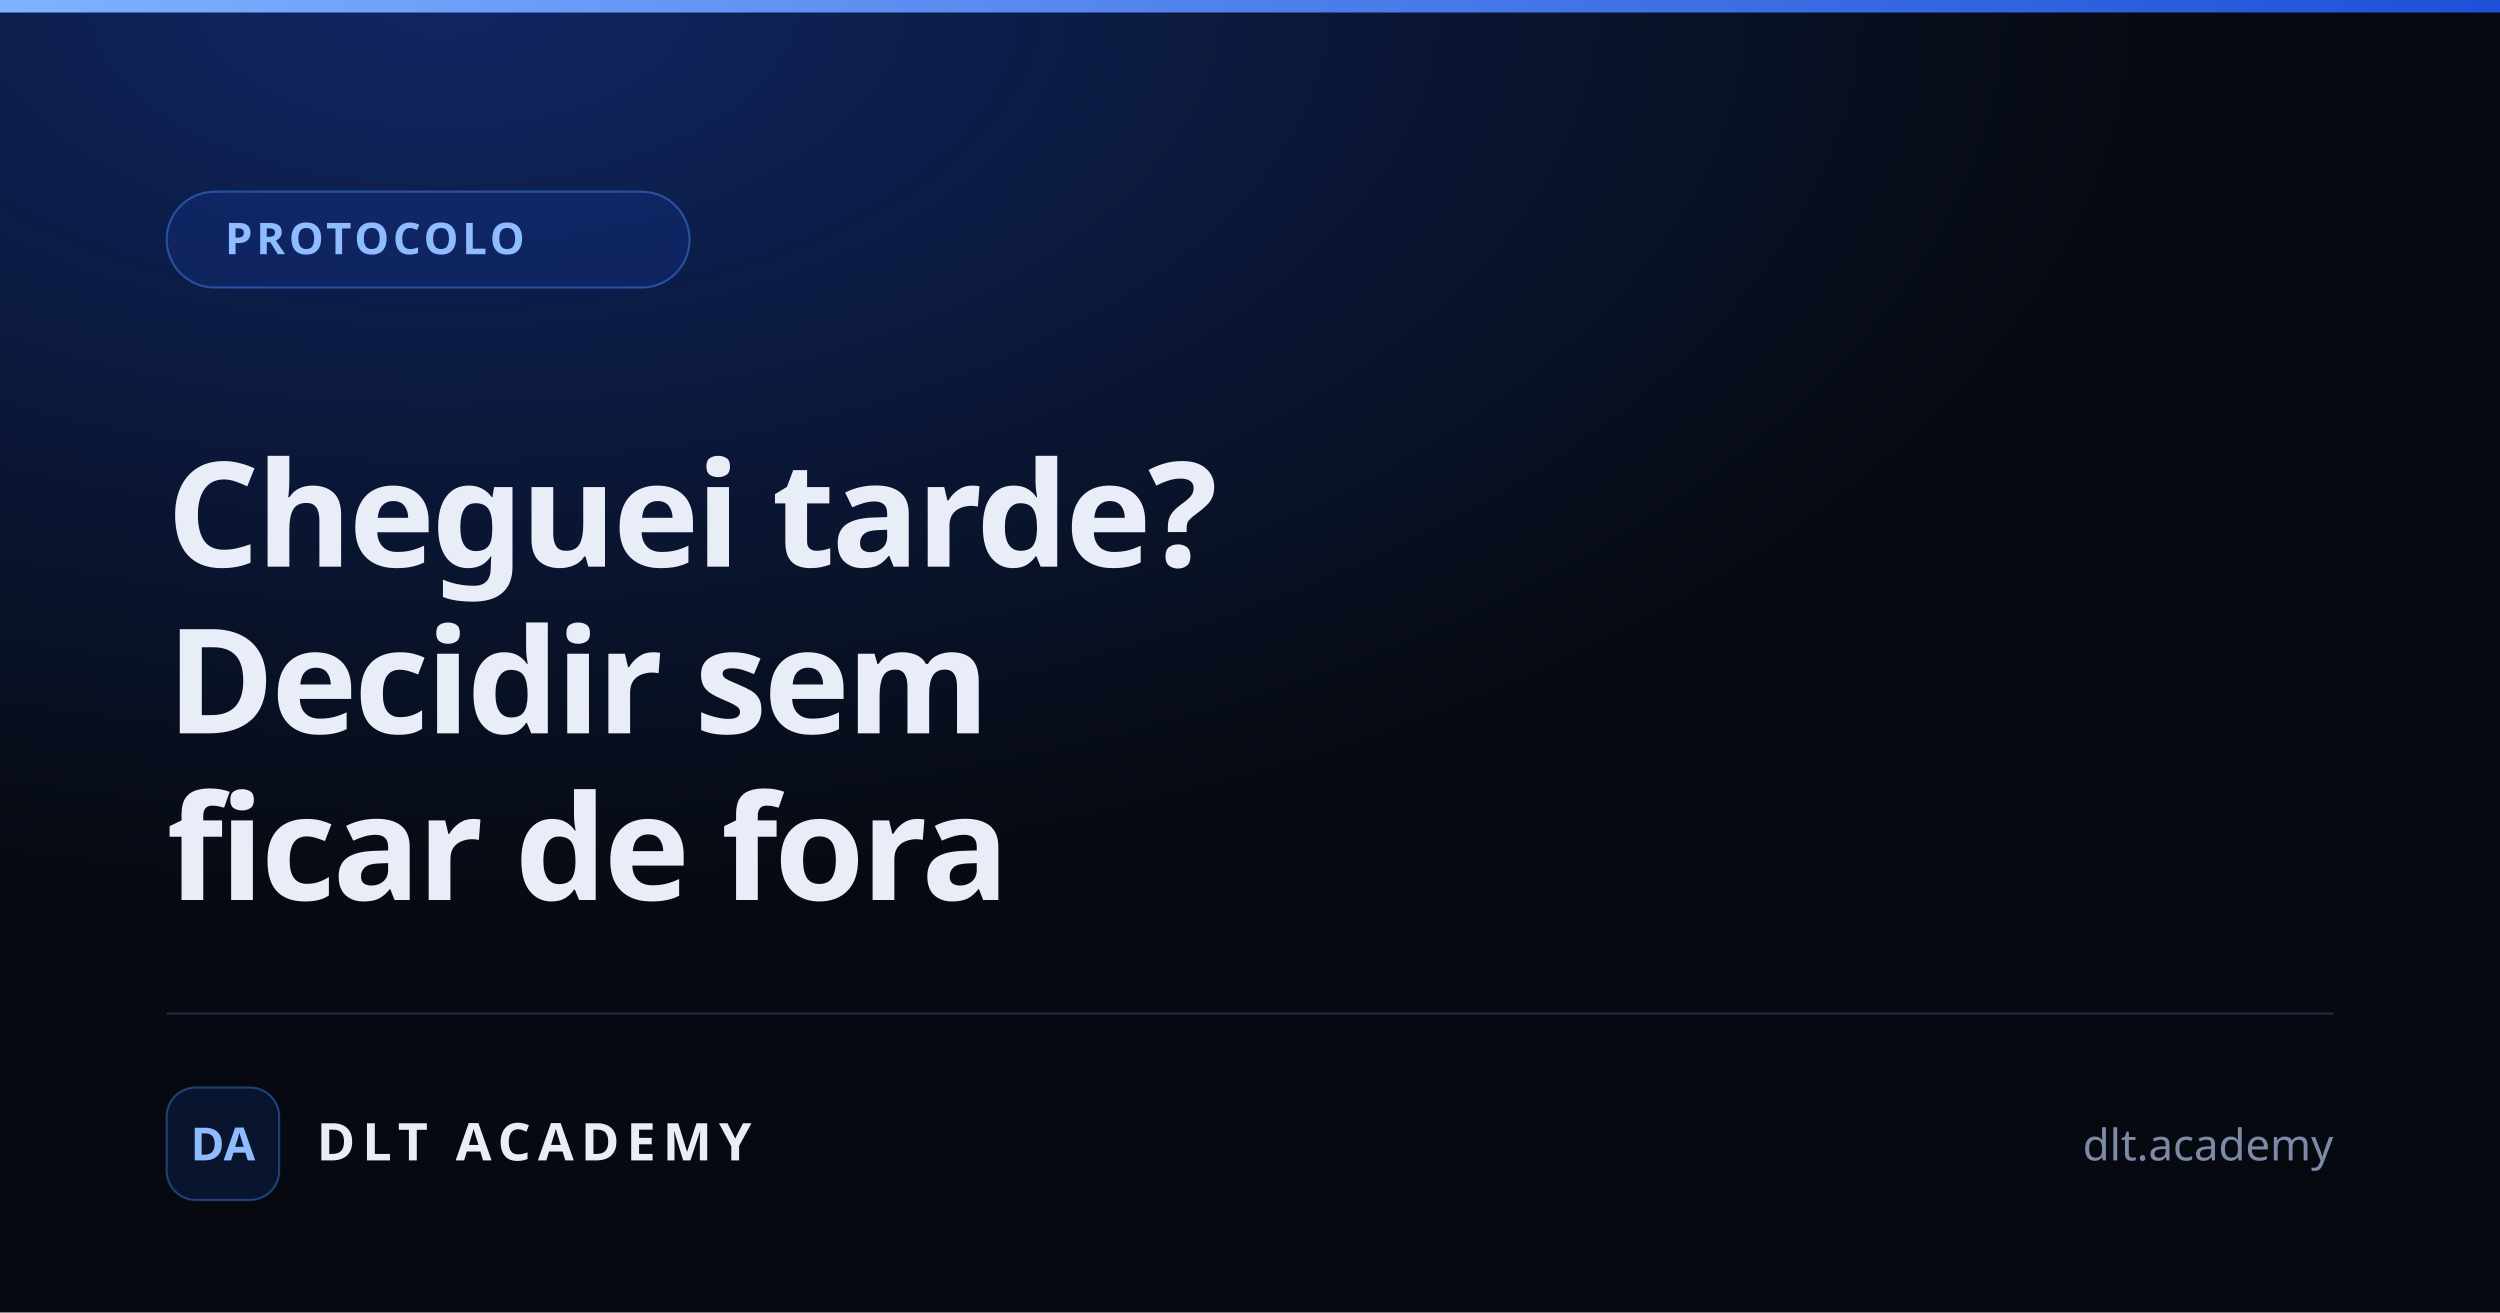
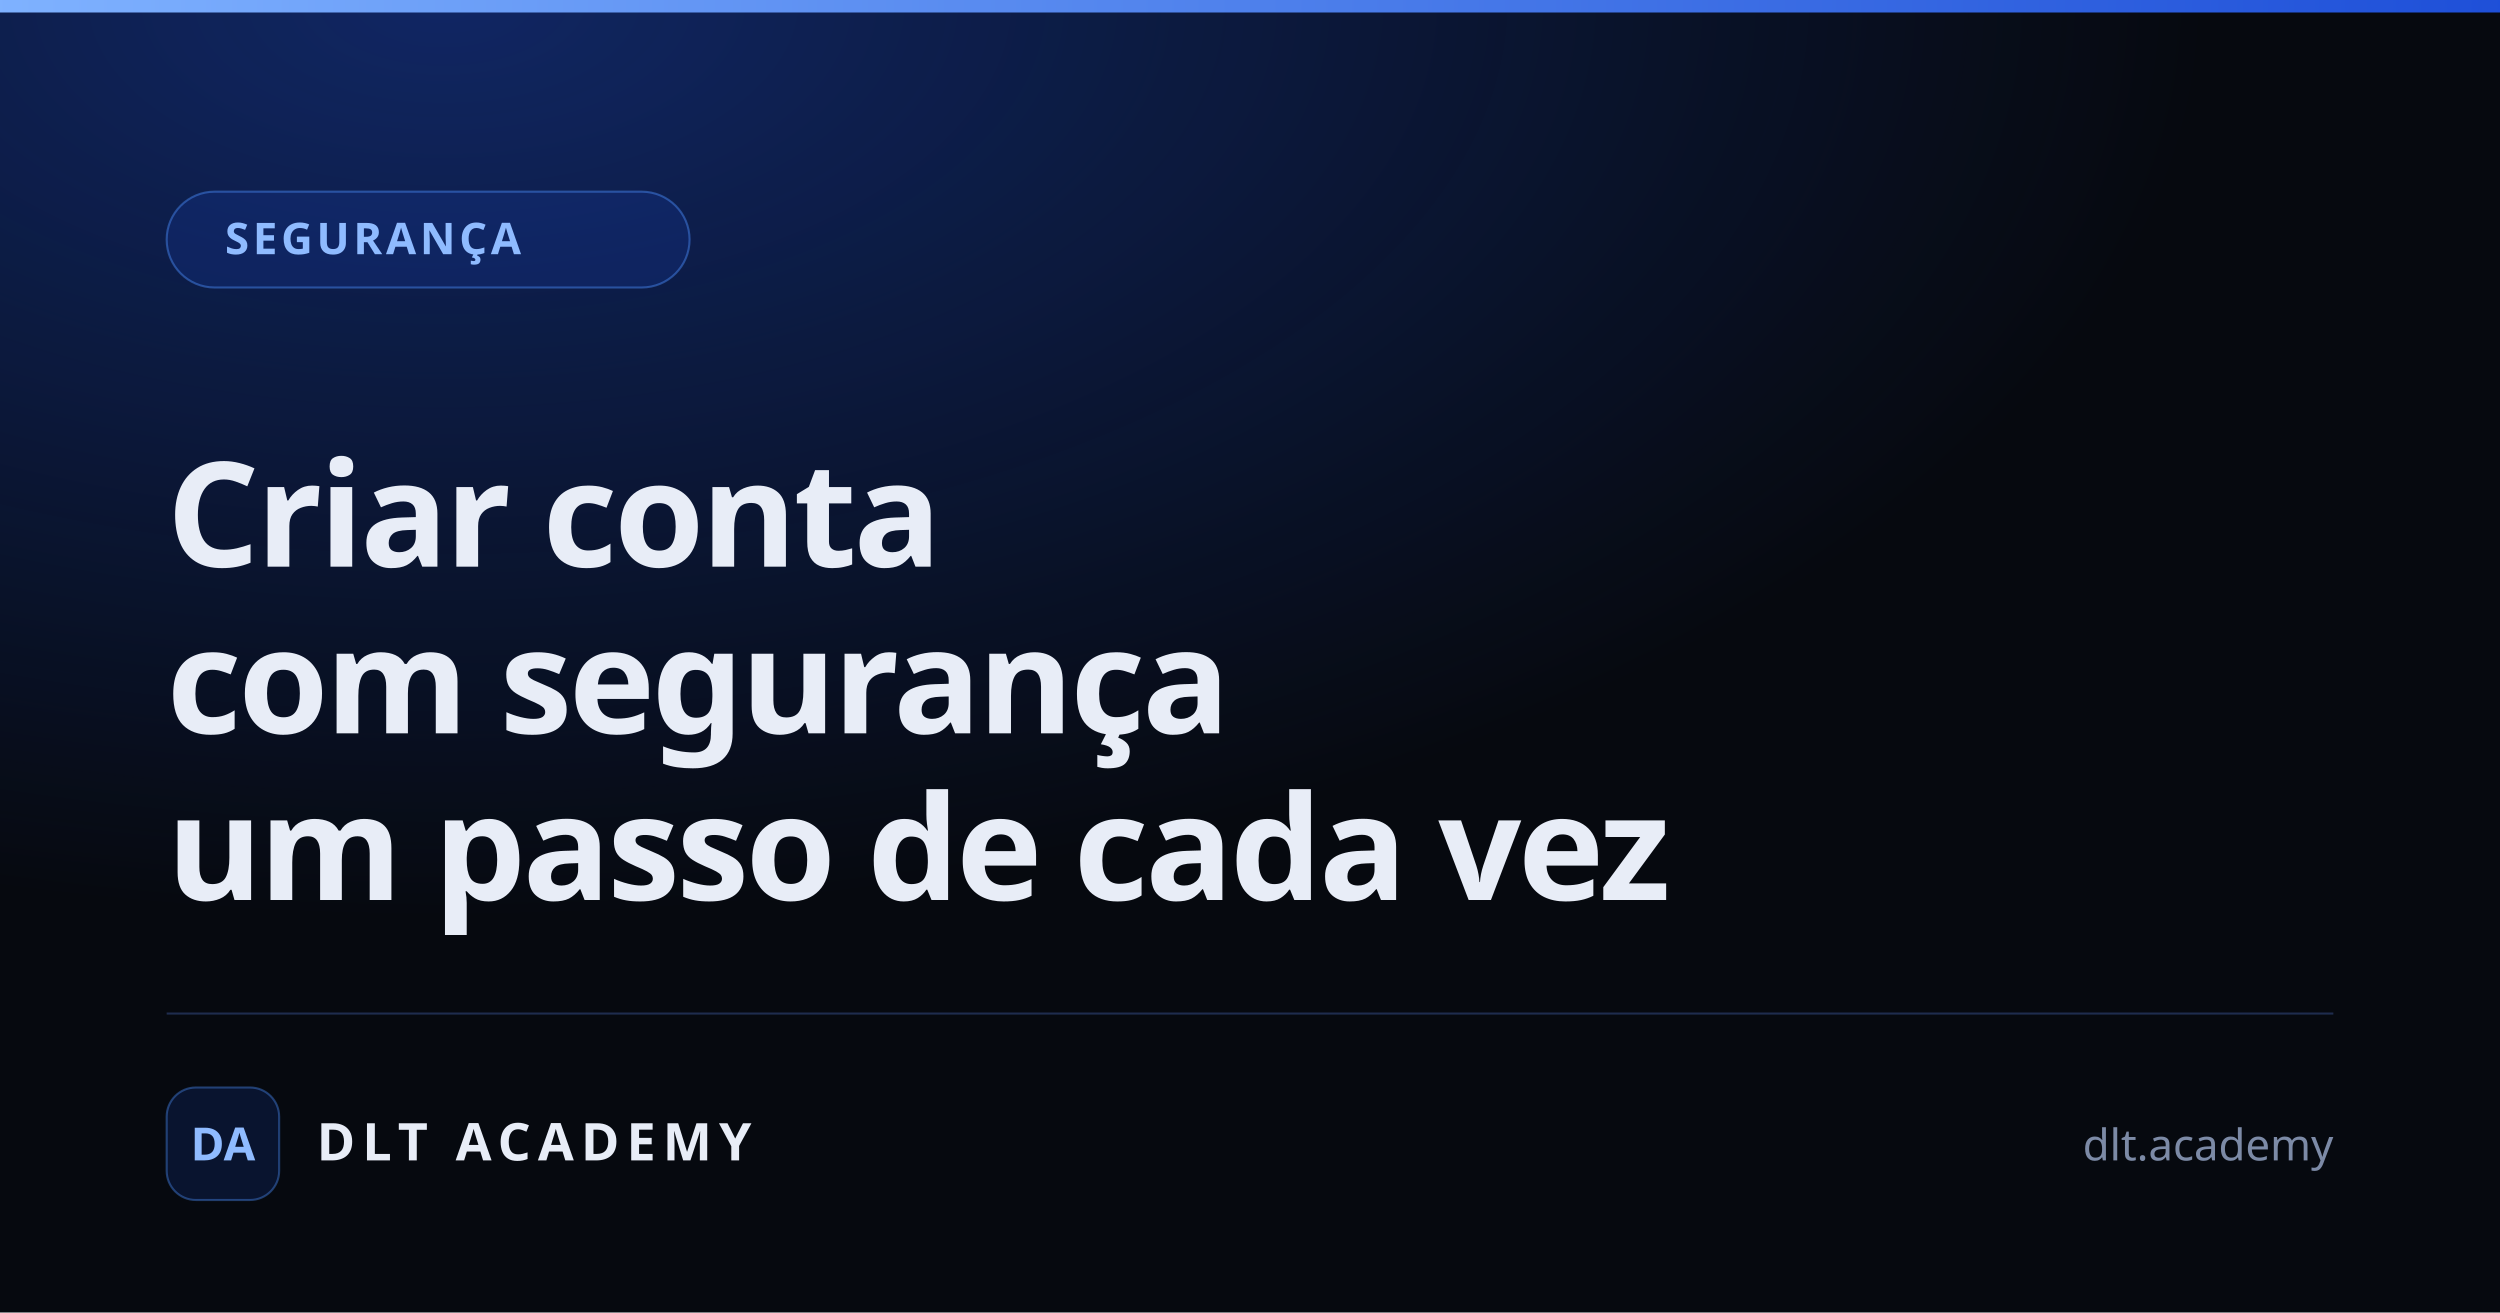
- <svg xmlns="http://www.w3.org/2000/svg" width="1200" height="630" viewBox="0 0 1200 630" role="img" aria-label="Cheguei tarde? Protocolo DLT Academy">
+ <svg xmlns="http://www.w3.org/2000/svg" width="1200" height="630" viewBox="0 0 1200 630" role="img" aria-label="Criar conta Binance com segurança — DLT Academy">
  <defs>
    <radialGradient id="glow" cx="18%" cy="0%" r="70%">
      <stop offset="0%" stop-color="#1E4FD8" stop-opacity="0.42" />
      <stop offset="100%" stop-color="#1E4FD8" stop-opacity="0" />
    </radialGradient>
    <linearGradient id="rule" x1="0" y1="0" x2="1" y2="0">
      <stop offset="0%" stop-color="#7FB2FF" />
      <stop offset="100%" stop-color="#1E4FD8" />
    </linearGradient>
  </defs>
  <rect width="1200" height="630" fill="#06090F" />
  <rect width="1200" height="630" fill="url(#glow)" />
  <rect x="0" y="0" width="1200" height="6" fill="url(#rule)" />
  <rect x="80" y="92" width="251" height="46" rx="23" fill="#1E4FD8" fill-opacity="0.16" stroke="#4A8DF8" stroke-opacity="0.45" />
-   <text x="108" y="122" font-family="Sora, 'Trebuchet MS', sans-serif" font-size="21" font-weight="700" letter-spacing="1.8" fill="#8FBBFF">PROTOCOLO</text>
+   <text x="108" y="122" font-family="Sora, 'Trebuchet MS', sans-serif" font-size="21" font-weight="700" letter-spacing="1.8" fill="#8FBBFF">SEGURANÇA</text>
  <text font-family="Sora, 'Trebuchet MS', sans-serif" font-size="70" font-weight="700" letter-spacing="-1.6" fill="#E8EDF7">
-     <tspan x="80" y="272">Cheguei tarde?</tspan>
-     <tspan x="80" y="352">Decidir sem</tspan>
-     <tspan x="80" y="432">ficar de fora</tspan>
+     <tspan x="80" y="272">Criar conta</tspan>
+     <tspan x="80" y="352">com segurança</tspan>
+     <tspan x="80" y="432">um passo de cada vez</tspan>
  </text>
  <rect x="80" y="486" width="1040" height="1" fill="#1E2C4E" />
  <rect x="80" y="522" width="54" height="54" rx="14" fill="#1E4FD8" fill-opacity="0.16" stroke="#4A8DF8" stroke-opacity="0.4" />
  <text x="107" y="557" text-anchor="middle" font-family="Sora, 'Trebuchet MS', sans-serif" font-size="22" font-weight="700" fill="#8FBBFF">DA</text>
  <text x="152" y="557" font-family="Sora, 'Trebuchet MS', sans-serif" font-size="25" font-weight="700" letter-spacing="3.4" fill="#E8EDF7">DLT ACADEMY</text>
  <text x="1120" y="557" text-anchor="end" font-family="Sora, 'Trebuchet MS', sans-serif" font-size="21" font-weight="500" fill="#7C8AA6">dlt.academy</text>
</svg>
